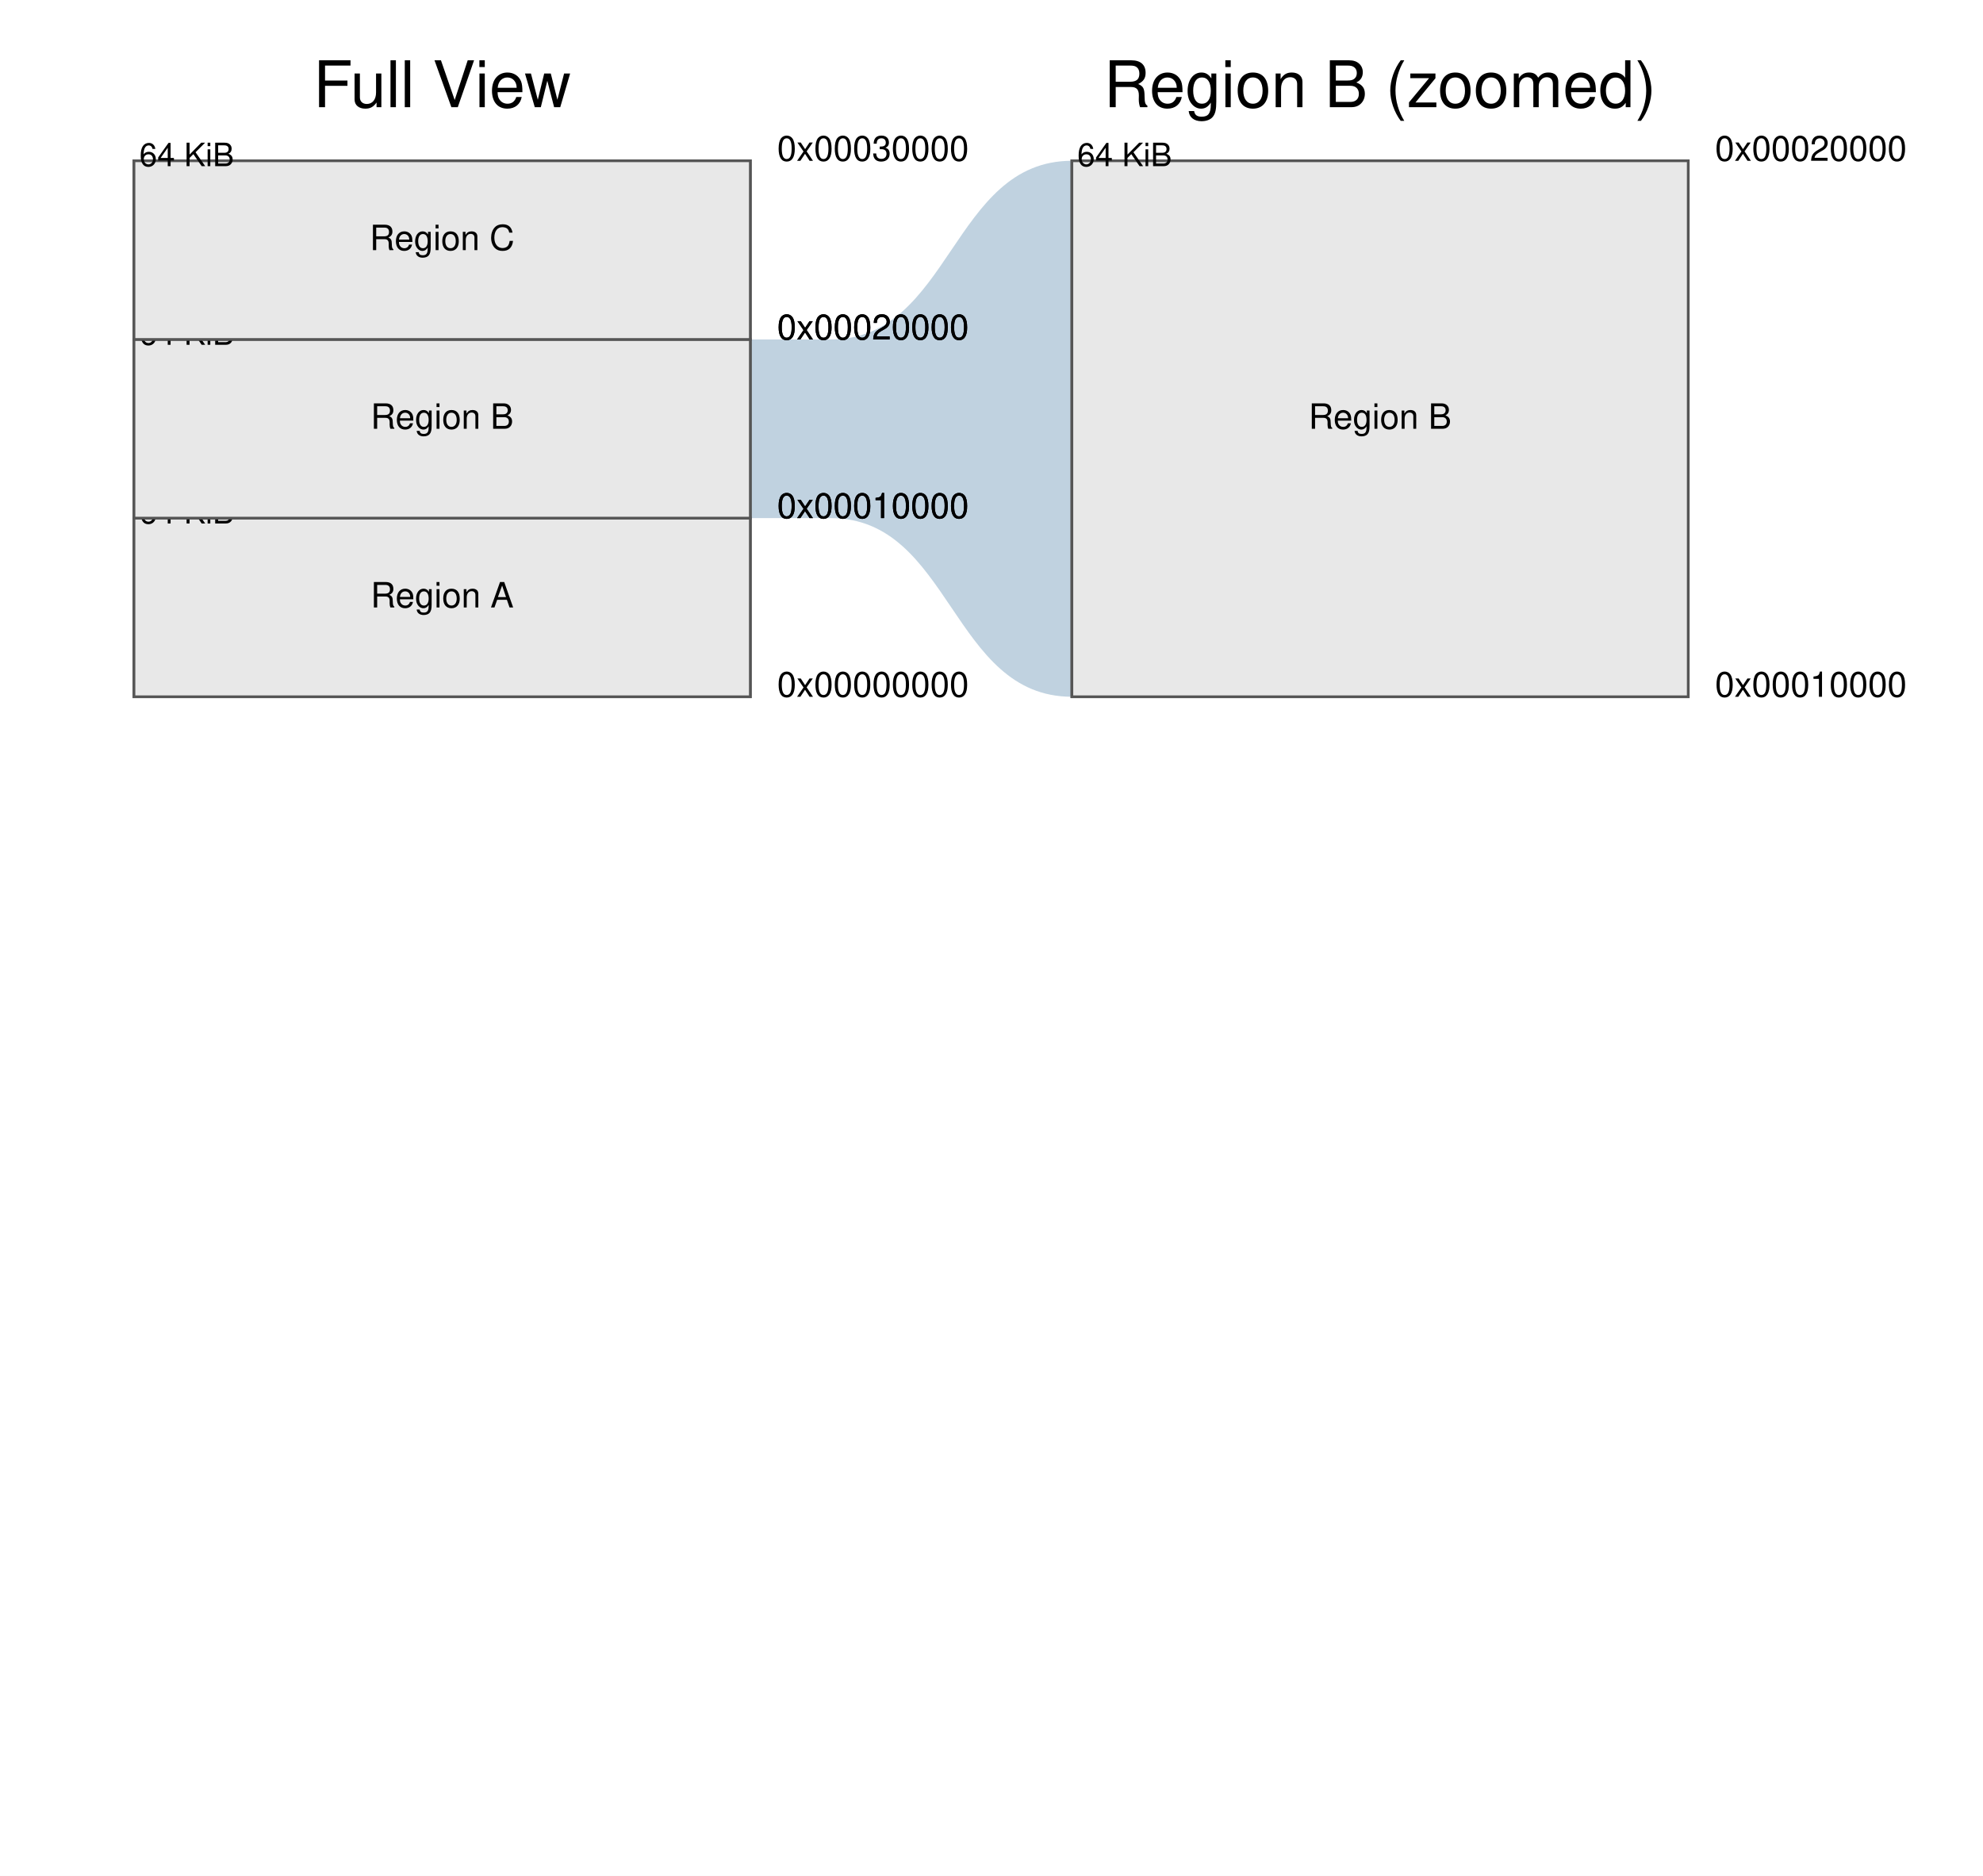
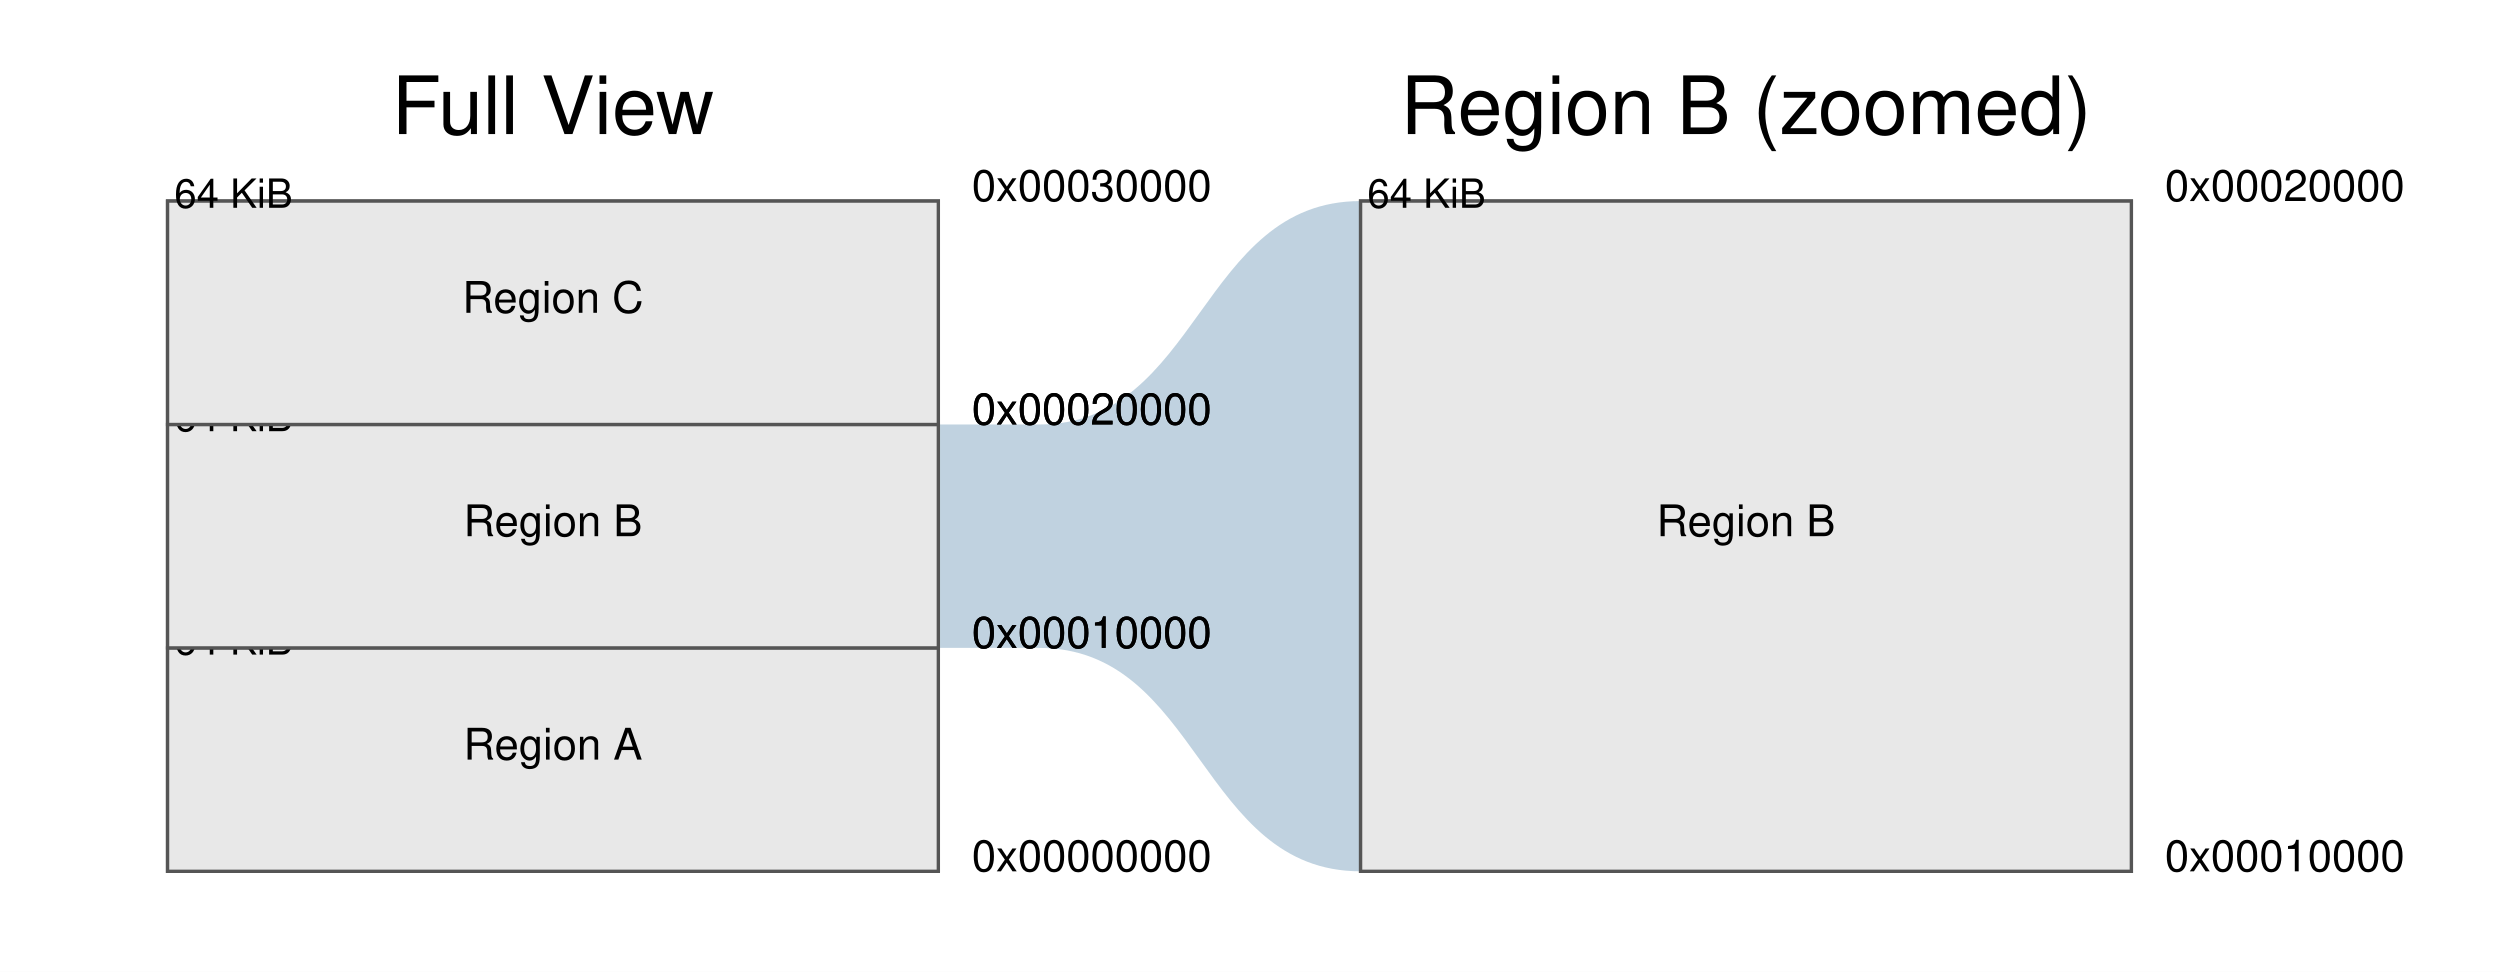
- <svg xmlns="http://www.w3.org/2000/svg" width="740" height="700" viewBox="0 0 740 700">
-   <rect x="0" y="0" width="740" height="700" fill="#ffffff" />
+ <svg xmlns="http://www.w3.org/2000/svg" width="746" height="290" viewBox="0 0 746 290">
+   <rect x="0" y="0" width="746" height="290" fill="#ffffff" />
  <g>
    <g>
-       <path d="M 280.0,193.333 L 310.0,193.333 C 355.0,193.333 355.0,260.0 400.0,260.0 L 400.0,60.0 C 355.0,60.0 355.0,126.667 310.0,126.667 L 280.0,126.667 Z" fill="#4A7FA5" stroke="none" opacity="0.35" />
+       <path d="M 280.0,193.333 L 310.0,193.333 C 358.0,193.333 358.0,260.0 406.0,260.0 L 406.0,60.0 C 358.0,60.0 358.0,126.667 310.0,126.667 L 280.0,126.667 Z" fill="#4A7FA5" stroke="none" opacity="0.35" />
    </g>
  </g>
  <g>
    <text x="115.0" y="-20" stroke="none" fill="#000000" stroke-width="0" font-size="24px" font-weight="normal" font-family="Helvetica" text-anchor="middle" alignment-baseline="middle" transform="translate(50.0,60.0)">Full View</text>
    <g transform="translate(50.0,60.0)">
      <rect x="0" y="0" width="230.0" height="200.0" fill="#ffffff" stroke="#555555" stroke-width="1" />
      <rect x="0" y="133.333" width="230.0" height="66.667" fill="#e8e8e8" stroke="#555555" stroke-width="1" />
      <text x="115.0" y="166.667" stroke="none" fill="#000000" stroke-width="0" font-size="13" font-weight="normal" font-family="Helvetica" text-anchor="middle" alignment-baseline="middle">Region A</text>
      <text x="240.0" y="200.0" stroke="none" fill="#000000" stroke-width="0" font-size="13" font-weight="normal" font-family="Helvetica" text-anchor="start" alignment-baseline="middle">0x00000000</text>
      <text x="240.0" y="133.333" stroke="none" fill="#000000" stroke-width="0" font-size="13" font-weight="normal" font-family="Helvetica" text-anchor="start" alignment-baseline="middle">0x00010000</text>
      <text x="2" y="135.333" stroke="none" fill="#000000" stroke-width="0" font-size="12px" font-weight="normal" font-family="Helvetica" text-anchor="start" alignment-baseline="hanging">64 KiB</text>
      <rect x="0" y="66.667" width="230.0" height="66.667" fill="#e8e8e8" stroke="#555555" stroke-width="1" />
      <text x="115.0" y="100.0" stroke="none" fill="#000000" stroke-width="0" font-size="13" font-weight="normal" font-family="Helvetica" text-anchor="middle" alignment-baseline="middle">Region B</text>
      <text x="240.0" y="133.333" stroke="none" fill="#000000" stroke-width="0" font-size="13" font-weight="normal" font-family="Helvetica" text-anchor="start" alignment-baseline="middle">0x00010000</text>
      <text x="240.0" y="66.667" stroke="none" fill="#000000" stroke-width="0" font-size="13" font-weight="normal" font-family="Helvetica" text-anchor="start" alignment-baseline="middle">0x00020000</text>
      <text x="2" y="68.667" stroke="none" fill="#000000" stroke-width="0" font-size="12px" font-weight="normal" font-family="Helvetica" text-anchor="start" alignment-baseline="hanging">64 KiB</text>
      <rect x="0" y="0.0" width="230.0" height="66.667" fill="#e8e8e8" stroke="#555555" stroke-width="1" />
      <text x="115.0" y="33.333" stroke="none" fill="#000000" stroke-width="0" font-size="13" font-weight="normal" font-family="Helvetica" text-anchor="middle" alignment-baseline="middle">Region C</text>
      <text x="240.0" y="66.667" stroke="none" fill="#000000" stroke-width="0" font-size="13" font-weight="normal" font-family="Helvetica" text-anchor="start" alignment-baseline="middle">0x00020000</text>
      <text x="240.0" y="0.0" stroke="none" fill="#000000" stroke-width="0" font-size="13" font-weight="normal" font-family="Helvetica" text-anchor="start" alignment-baseline="middle">0x00030000</text>
      <text x="2" y="2.0" stroke="none" fill="#000000" stroke-width="0" font-size="12px" font-weight="normal" font-family="Helvetica" text-anchor="start" alignment-baseline="hanging">64 KiB</text>
    </g>
  </g>
  <g>
-     <text x="115.0" y="-20" stroke="none" fill="#000000" stroke-width="0" font-size="24px" font-weight="normal" font-family="Helvetica" text-anchor="middle" alignment-baseline="middle" transform="translate(400.0,60.0)">Region B (zoomed)</text>
-     <g transform="translate(400.0,60.0)">
+     <text x="115.0" y="-20" stroke="none" fill="#000000" stroke-width="0" font-size="24px" font-weight="normal" font-family="Helvetica" text-anchor="middle" alignment-baseline="middle" transform="translate(406.0,60.0)">Region B (zoomed)</text>
+     <g transform="translate(406.0,60.0)">
      <rect x="0" y="0" width="230.0" height="200.0" fill="#ffffff" stroke="#555555" stroke-width="1" />
      <rect x="0" y="0.0" width="230.0" height="200.0" fill="#e8e8e8" stroke="#555555" stroke-width="1" />
      <text x="115.0" y="100.0" stroke="none" fill="#000000" stroke-width="0" font-size="13" font-weight="normal" font-family="Helvetica" text-anchor="middle" alignment-baseline="middle">Region B</text>
      <text x="240.0" y="200.0" stroke="none" fill="#000000" stroke-width="0" font-size="13" font-weight="normal" font-family="Helvetica" text-anchor="start" alignment-baseline="middle">0x00010000</text>
      <text x="240.0" y="0.0" stroke="none" fill="#000000" stroke-width="0" font-size="13" font-weight="normal" font-family="Helvetica" text-anchor="start" alignment-baseline="middle">0x00020000</text>
      <text x="2" y="2.0" stroke="none" fill="#000000" stroke-width="0" font-size="12px" font-weight="normal" font-family="Helvetica" text-anchor="start" alignment-baseline="hanging">64 KiB</text>
    </g>
  </g>
  <g>
    <g transform="translate(50.0,60.0)" />
-     <g transform="translate(400.0,60.0)" />
+     <g transform="translate(406.0,60.0)" />
  </g>
  <g>
    <g transform="translate(50.0,60.0)">
      <g />
      <g />
      <g />
    </g>
-     <g transform="translate(400.0,60.0)">
+     <g transform="translate(406.0,60.0)">
      <g />
    </g>
  </g>
</svg>
